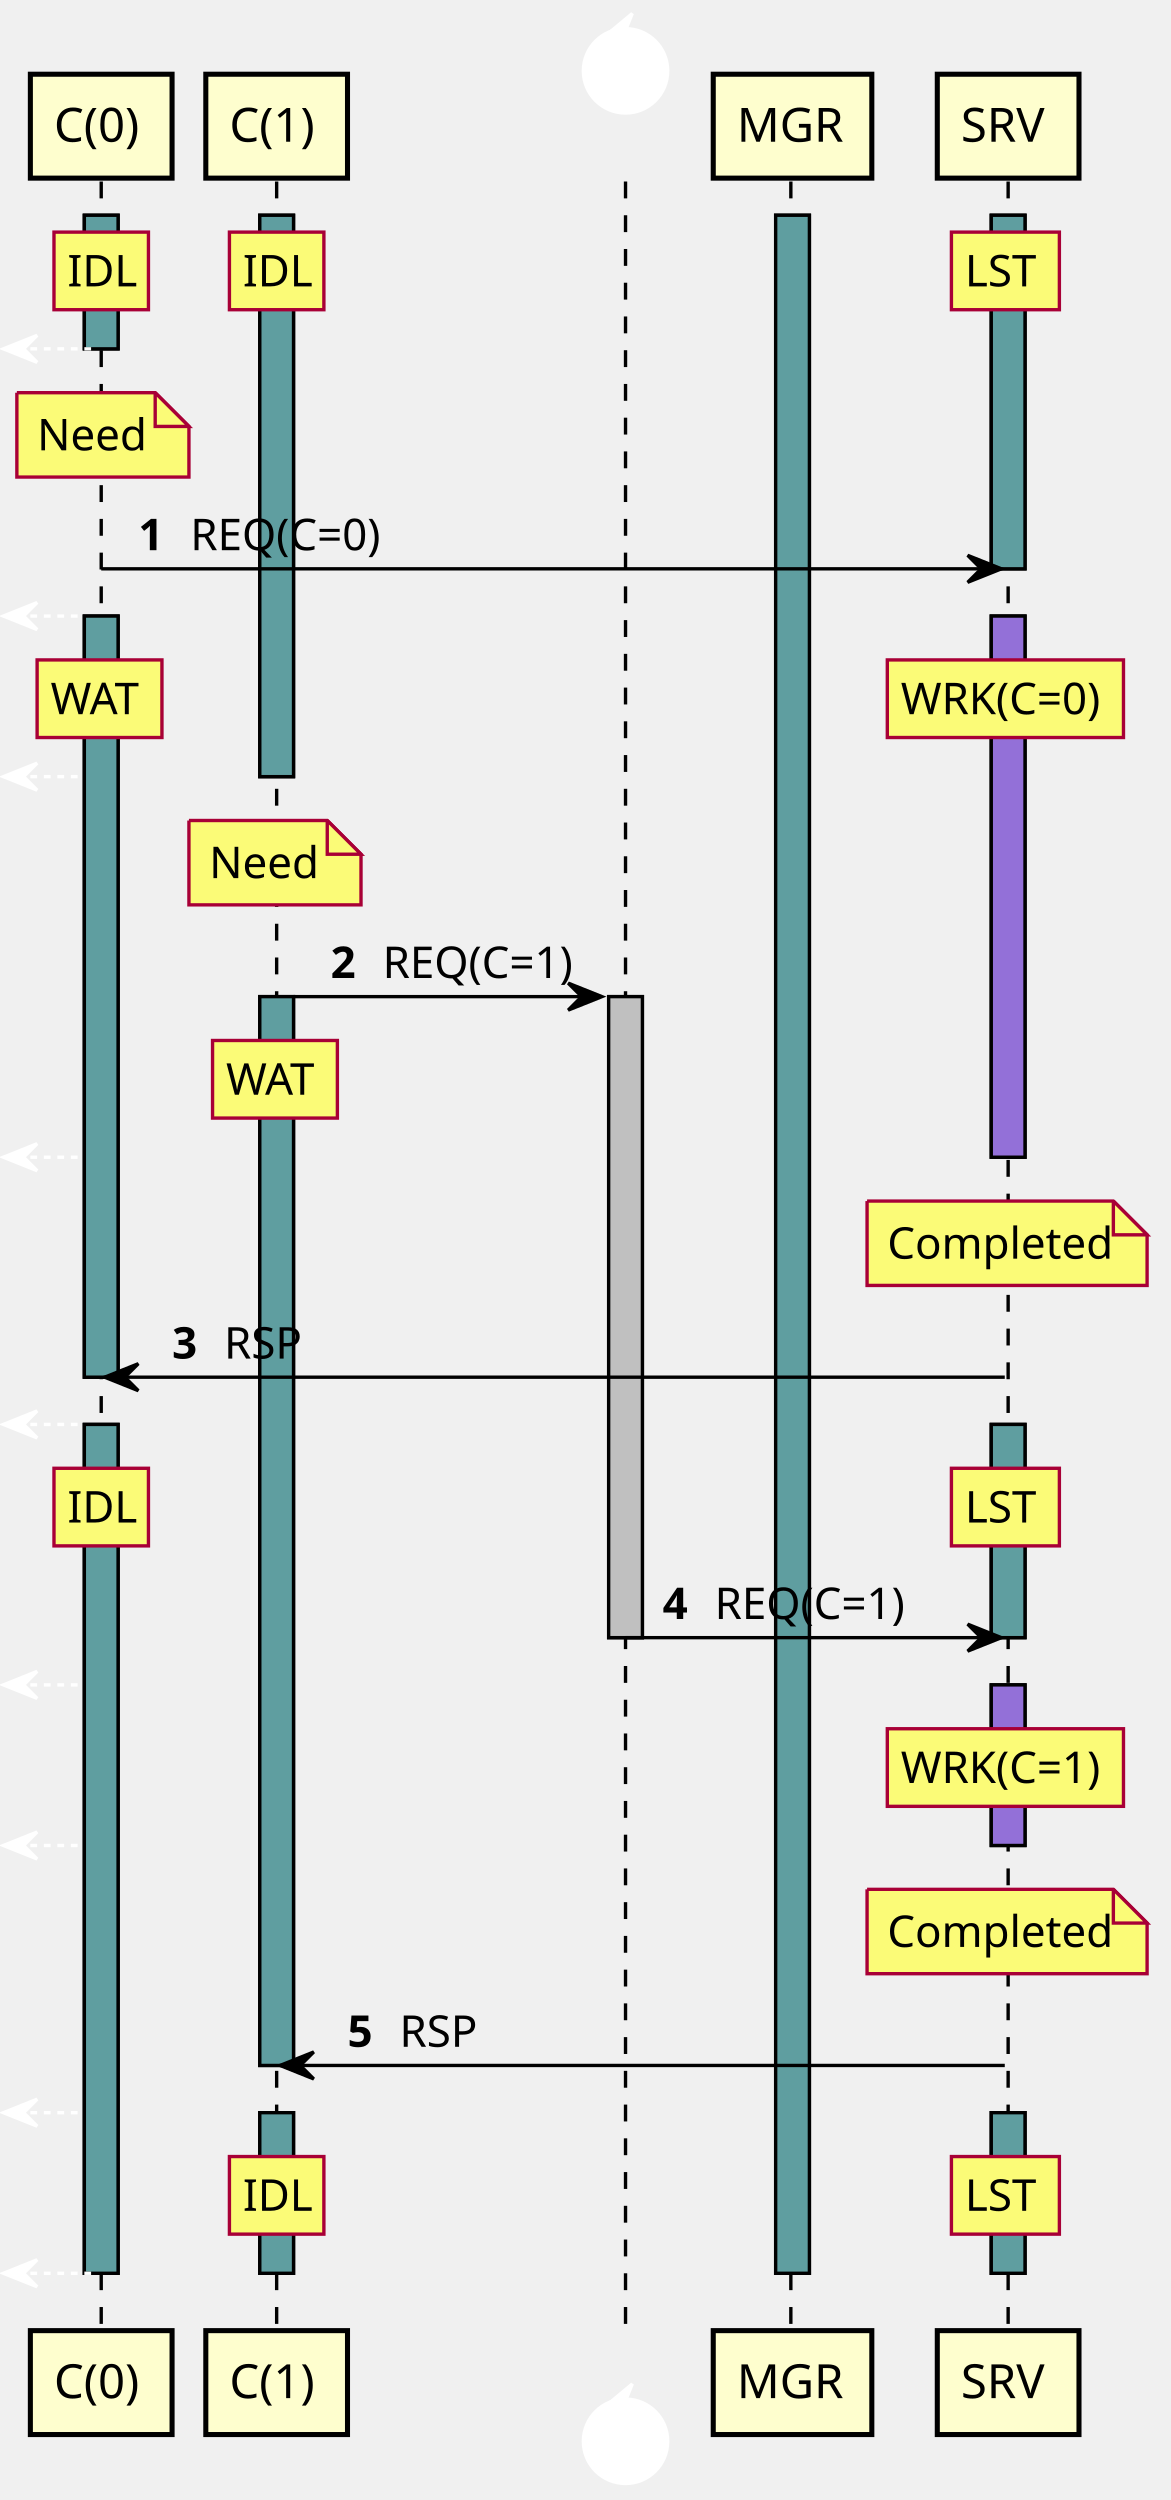
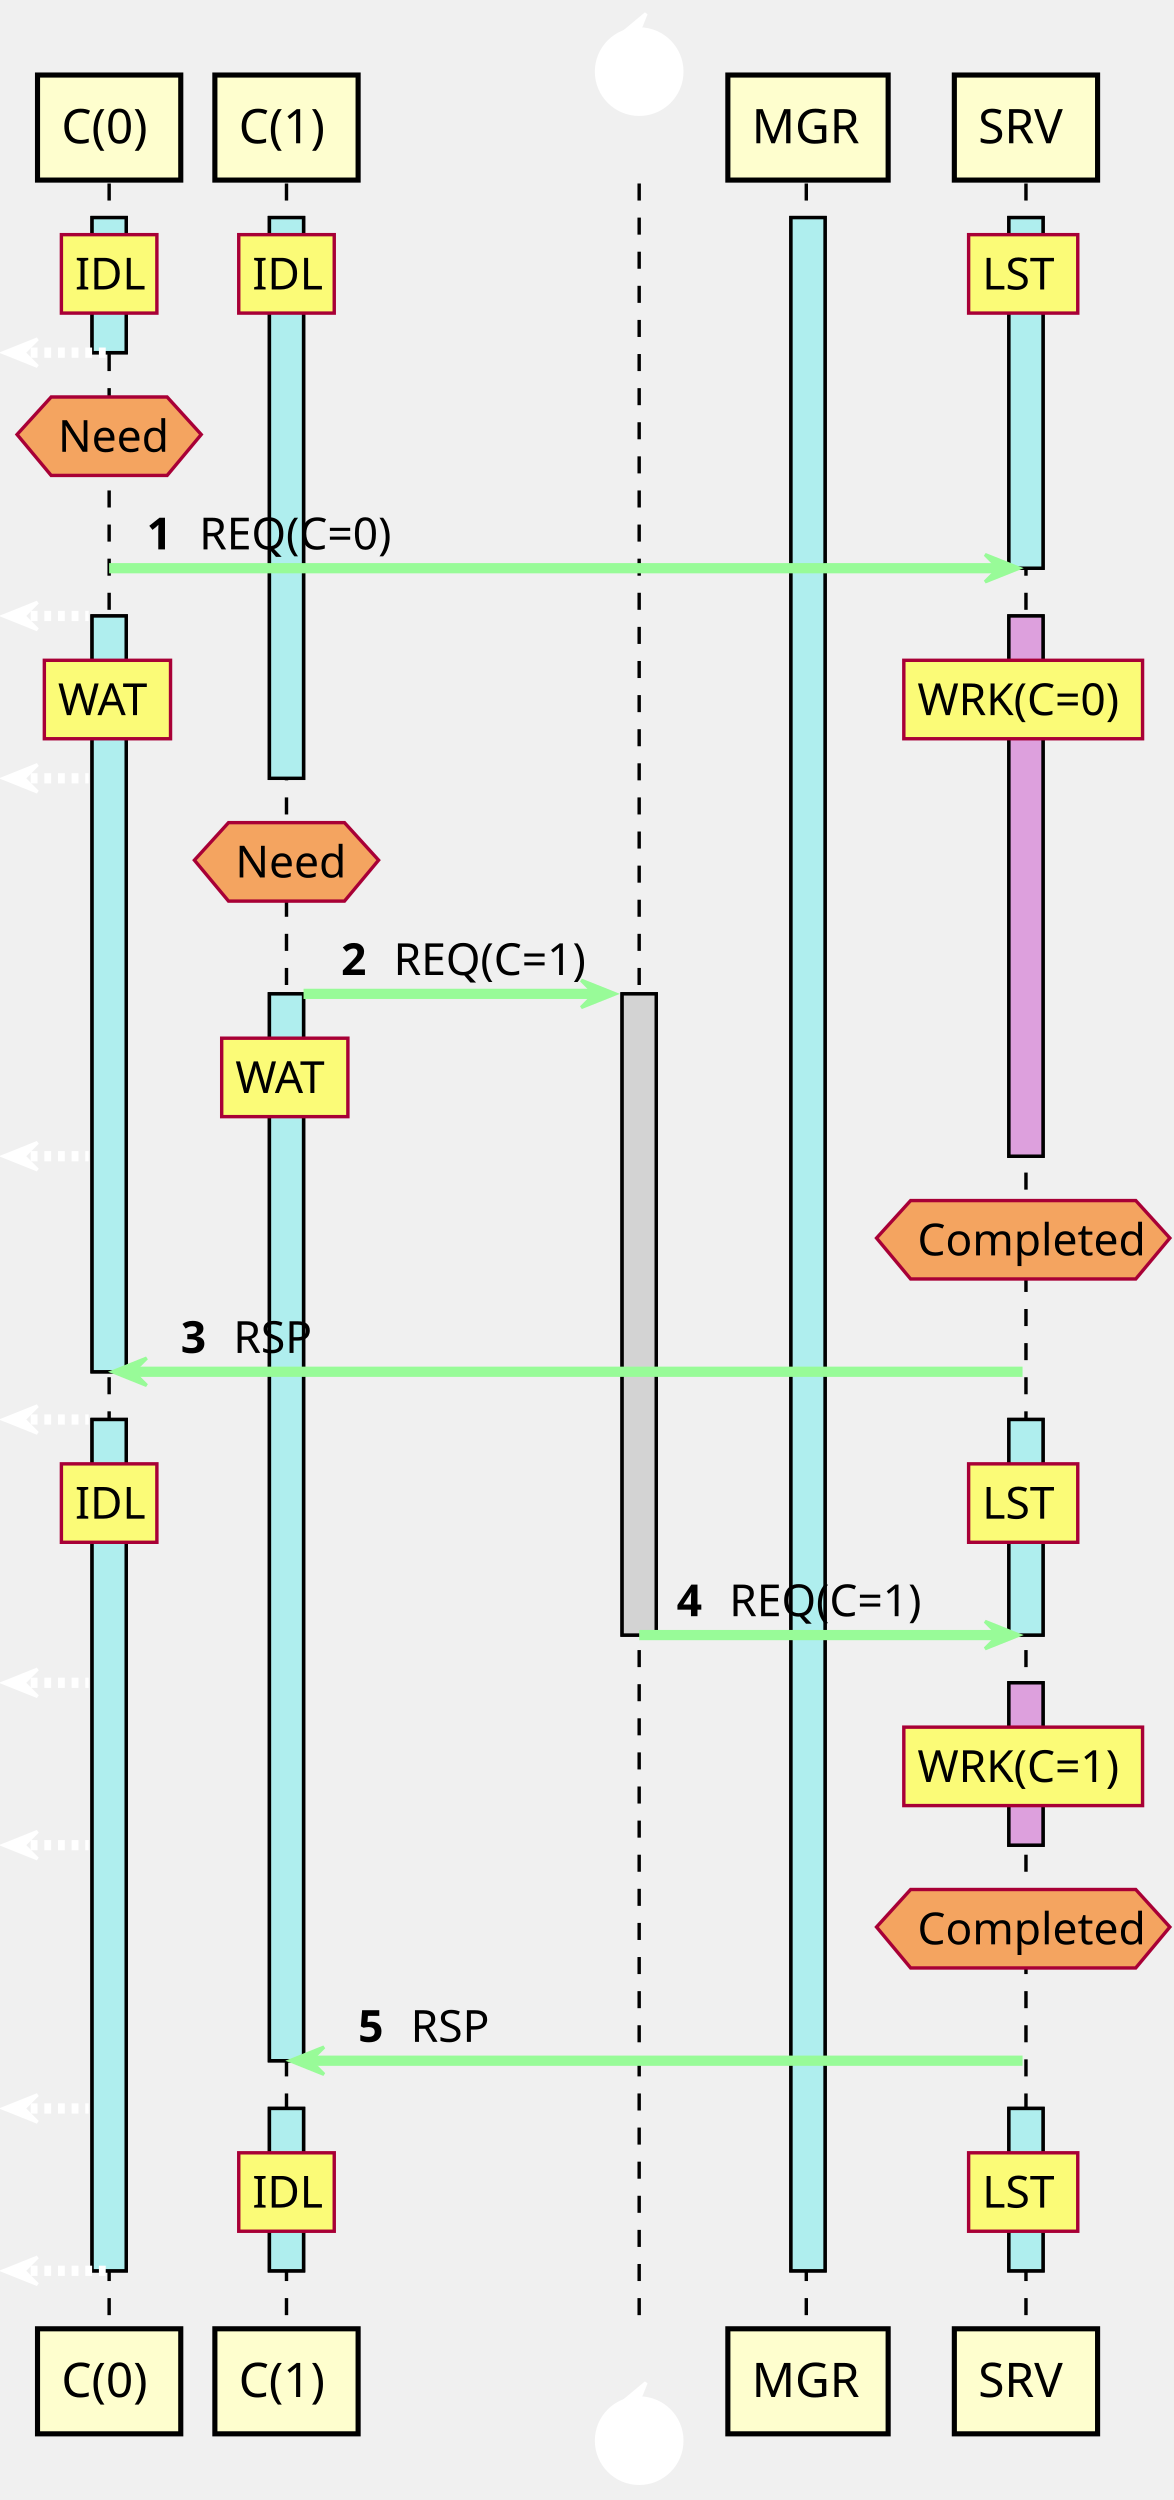
- <svg xmlns="http://www.w3.org/2000/svg" contentScriptType="application/ecmascript" contentStyleType="text/css" height="741px" preserveAspectRatio="none" style="width:347px;height:741px;" version="1.1" viewBox="0 0 347 741" width="347px" zoomAndPan="magnify">
+ <svg xmlns="http://www.w3.org/2000/svg" contentScriptType="application/ecmascript" contentStyleType="text/css" height="733px" preserveAspectRatio="none" style="width:344px;height:733px;" version="1.1" viewBox="0 0 344 733" width="344px" zoomAndPan="magnify">
  <defs />
  <g>
-     <rect fill="#5F9EA0" height="39.6" style="stroke:#000000;stroke-width:1.0;" width="10" x="25" y="63.8" />
-     <rect fill="#5F9EA0" height="225.6" style="stroke:#000000;stroke-width:1.0;" width="10" x="25" y="182.6" />
-     <rect fill="#5F9EA0" height="251.6" style="stroke:#000000;stroke-width:1.0;" width="10" x="25" y="422.2" />
-     <rect fill="#5F9EA0" height="166.4" style="stroke:#000000;stroke-width:1.0;" width="10" x="77" y="63.8" />
-     <rect fill="#5F9EA0" height="316.8" style="stroke:#000000;stroke-width:1.0;" width="10" x="77" y="295.4" />
-     <rect fill="#5F9EA0" height="47.6" style="stroke:#000000;stroke-width:1.0;" width="10" x="77" y="626.2" />
-     <rect fill="#C0C0C0" height="190" style="stroke:#000000;stroke-width:1.0;" width="10" x="180.406" y="295.4" />
-     <rect fill="#5F9EA0" height="610" style="stroke:#000000;stroke-width:1.0;" width="10" x="229.906" y="63.8" />
-     <rect fill="#5F9EA0" height="104.8" style="stroke:#000000;stroke-width:1.0;" width="10" x="293.812" y="63.8" />
-     <rect fill="#9370D8" height="160.4" style="stroke:#000000;stroke-width:1.0;" width="10" x="293.812" y="182.6" />
-     <rect fill="#5F9EA0" height="63.2" style="stroke:#000000;stroke-width:1.0;" width="10" x="293.812" y="422.2" />
-     <rect fill="#9370D8" height="47.6" style="stroke:#000000;stroke-width:1.0;" width="10" x="293.812" y="499.4" />
-     <rect fill="#5F9EA0" height="47.6" style="stroke:#000000;stroke-width:1.0;" width="10" x="293.812" y="626.2" />
-     <line style="stroke:#000000;stroke-width:1.0;stroke-dasharray:5.0,5.0;" x1="30" x2="30" y1="53.8" y2="691.8" />
-     <line style="stroke:#000000;stroke-width:1.0;stroke-dasharray:5.0,5.0;" x1="82" x2="82" y1="53.8" y2="691.8" />
-     <line style="stroke:#000000;stroke-width:1.0;stroke-dasharray:5.0,5.0;" x1="185.406" x2="185.406" y1="53.8" y2="691.8" />
-     <line style="stroke:#000000;stroke-width:1.0;stroke-dasharray:5.0,5.0;" x1="234.406" x2="234.406" y1="53.8" y2="691.8" />
-     <line style="stroke:#000000;stroke-width:1.0;stroke-dasharray:5.0,5.0;" x1="298.812" x2="298.812" y1="53.8" y2="691.8" />
-     <rect fill="#FEFECE" height="30.8" style="stroke:#000000;stroke-width:1.5;" width="42" x="9" y="22" />
-     <text fill="#000000" font-family="sans-serif" font-size="14" lengthAdjust="spacing" textLength="28" x="16" y="42.006">C(0)</text>
-     <rect fill="#FEFECE" height="30.8" style="stroke:#000000;stroke-width:1.5;" width="42" x="9" y="690.8" />
-     <text fill="#000000" font-family="sans-serif" font-size="14" lengthAdjust="spacing" textLength="28" x="16" y="710.806">C(0)</text>
-     <rect fill="#FEFECE" height="30.8" style="stroke:#000000;stroke-width:1.5;" width="42" x="61" y="22" />
-     <text fill="#000000" font-family="sans-serif" font-size="14" lengthAdjust="spacing" textLength="28" x="68" y="42.006">C(1)</text>
-     <rect fill="#FEFECE" height="30.8" style="stroke:#000000;stroke-width:1.5;" width="42" x="61" y="690.8" />
-     <text fill="#000000" font-family="sans-serif" font-size="14" lengthAdjust="spacing" textLength="28" x="68" y="710.806">C(1)</text>
-     <text fill="#000000" font-family="sans-serif" font-size="14" lengthAdjust="spacing" textLength="0" x="184.406" y="50.006" />
-     <ellipse cx="185.406" cy="21" fill="#FFFFFF" rx="12" ry="12" style="stroke:#FFFFFF;stroke-width:2.0;" />
-     <polygon fill="#FFFFFF" points="181.406,9,187.406,4,185.406,9,187.406,14,181.406,9" style="stroke:#FFFFFF;stroke-width:1.0;" />
-     <text fill="#000000" font-family="sans-serif" font-size="14" lengthAdjust="spacing" textLength="0" x="184.406" y="703.806" />
-     <ellipse cx="185.406" cy="723.6" fill="#FFFFFF" rx="12" ry="12" style="stroke:#FFFFFF;stroke-width:2.0;" />
-     <polygon fill="#FFFFFF" points="181.406,711.6,187.406,706.6,185.406,711.6,187.406,716.6,181.406,711.6" style="stroke:#FFFFFF;stroke-width:1.0;" />
-     <rect fill="#FEFECE" height="30.8" style="stroke:#000000;stroke-width:1.5;" width="47" x="211.406" y="22" />
-     <text fill="#000000" font-family="sans-serif" font-size="14" lengthAdjust="spacing" textLength="33" x="218.406" y="42.006">MGR</text>
-     <rect fill="#FEFECE" height="30.8" style="stroke:#000000;stroke-width:1.5;" width="47" x="211.406" y="690.8" />
-     <text fill="#000000" font-family="sans-serif" font-size="14" lengthAdjust="spacing" textLength="33" x="218.406" y="710.806">MGR</text>
-     <rect fill="#FEFECE" height="30.8" style="stroke:#000000;stroke-width:1.5;" width="42" x="277.812" y="22" />
-     <text fill="#000000" font-family="sans-serif" font-size="14" lengthAdjust="spacing" textLength="28" x="284.812" y="42.006">SRV</text>
-     <rect fill="#FEFECE" height="30.8" style="stroke:#000000;stroke-width:1.5;" width="42" x="277.812" y="690.8" />
-     <text fill="#000000" font-family="sans-serif" font-size="14" lengthAdjust="spacing" textLength="28" x="284.812" y="710.806">SRV</text>
-     <rect fill="#5F9EA0" height="39.6" style="stroke:#000000;stroke-width:1.0;" width="10" x="25" y="63.8" />
-     <rect fill="#5F9EA0" height="225.6" style="stroke:#000000;stroke-width:1.0;" width="10" x="25" y="182.6" />
-     <rect fill="#5F9EA0" height="251.6" style="stroke:#000000;stroke-width:1.0;" width="10" x="25" y="422.2" />
-     <rect fill="#5F9EA0" height="166.4" style="stroke:#000000;stroke-width:1.0;" width="10" x="77" y="63.8" />
-     <rect fill="#5F9EA0" height="316.8" style="stroke:#000000;stroke-width:1.0;" width="10" x="77" y="295.4" />
-     <rect fill="#5F9EA0" height="47.6" style="stroke:#000000;stroke-width:1.0;" width="10" x="77" y="626.2" />
-     <rect fill="#C0C0C0" height="190" style="stroke:#000000;stroke-width:1.0;" width="10" x="180.406" y="295.4" />
-     <rect fill="#5F9EA0" height="610" style="stroke:#000000;stroke-width:1.0;" width="10" x="229.906" y="63.8" />
-     <rect fill="#5F9EA0" height="104.8" style="stroke:#000000;stroke-width:1.0;" width="10" x="293.812" y="63.8" />
-     <rect fill="#9370D8" height="160.4" style="stroke:#000000;stroke-width:1.0;" width="10" x="293.812" y="182.6" />
-     <rect fill="#5F9EA0" height="63.2" style="stroke:#000000;stroke-width:1.0;" width="10" x="293.812" y="422.2" />
-     <rect fill="#9370D8" height="47.6" style="stroke:#000000;stroke-width:1.0;" width="10" x="293.812" y="499.4" />
-     <rect fill="#5F9EA0" height="47.6" style="stroke:#000000;stroke-width:1.0;" width="10" x="293.812" y="626.2" />
-     <rect fill="#FBFB77" height="23" style="stroke:#A80036;stroke-width:1.0;" width="28" x="16" y="68.8" />
-     <text fill="#000000" font-family="sans-serif" font-size="13" lengthAdjust="spacing" textLength="20" x="20" y="84.877">IDL</text>
-     <rect fill="#FBFB77" height="23" style="stroke:#A80036;stroke-width:1.0;" width="28" x="68" y="68.8" />
-     <text fill="#000000" font-family="sans-serif" font-size="13" lengthAdjust="spacing" textLength="20" x="72" y="84.877">IDL</text>
-     <rect fill="#FBFB77" height="23" style="stroke:#A80036;stroke-width:1.0;" width="32" x="282" y="68.8" />
-     <text fill="#000000" font-family="sans-serif" font-size="13" lengthAdjust="spacing" textLength="24" x="286" y="84.877">LST</text>
+     <rect fill="#AFEEEE" height="39.6" style="stroke:#000000;stroke-width:1.0;" width="10" x="27" y="63.8" />
+     <rect fill="#AFEEEE" height="221.6" style="stroke:#000000;stroke-width:1.0;" width="10" x="27" y="180.6" />
+     <rect fill="#AFEEEE" height="249.6" style="stroke:#000000;stroke-width:1.0;" width="10" x="27" y="416.2" />
+     <rect fill="#AFEEEE" height="164.4" style="stroke:#000000;stroke-width:1.0;" width="10" x="79" y="63.8" />
+     <rect fill="#AFEEEE" height="312.8" style="stroke:#000000;stroke-width:1.0;" width="10" x="79" y="291.4" />
+     <rect fill="#AFEEEE" height="47.6" style="stroke:#000000;stroke-width:1.0;" width="10" x="79" y="618.2" />
+     <rect fill="#D3D3D3" height="188" style="stroke:#000000;stroke-width:1.0;" width="10" x="182.406" y="291.4" />
+     <rect fill="#AFEEEE" height="602" style="stroke:#000000;stroke-width:1.0;" width="10" x="231.906" y="63.8" />
+     <rect fill="#AFEEEE" height="102.8" style="stroke:#000000;stroke-width:1.0;" width="10" x="295.812" y="63.8" />
+     <rect fill="#DDA0DD" height="158.4" style="stroke:#000000;stroke-width:1.0;" width="10" x="295.812" y="180.6" />
+     <rect fill="#AFEEEE" height="63.2" style="stroke:#000000;stroke-width:1.0;" width="10" x="295.812" y="416.2" />
+     <rect fill="#DDA0DD" height="47.6" style="stroke:#000000;stroke-width:1.0;" width="10" x="295.812" y="493.4" />
+     <rect fill="#AFEEEE" height="47.6" style="stroke:#000000;stroke-width:1.0;" width="10" x="295.812" y="618.2" />
+     <line style="stroke:#000000;stroke-width:1.0;stroke-dasharray:5.0,5.0;" x1="32" x2="32" y1="53.8" y2="683.8" />
+     <line style="stroke:#000000;stroke-width:1.0;stroke-dasharray:5.0,5.0;" x1="84" x2="84" y1="53.8" y2="683.8" />
+     <line style="stroke:#000000;stroke-width:1.0;stroke-dasharray:5.0,5.0;" x1="187.406" x2="187.406" y1="53.8" y2="683.8" />
+     <line style="stroke:#000000;stroke-width:1.0;stroke-dasharray:5.0,5.0;" x1="236.406" x2="236.406" y1="53.8" y2="683.8" />
+     <line style="stroke:#000000;stroke-width:1.0;stroke-dasharray:5.0,5.0;" x1="300.812" x2="300.812" y1="53.8" y2="683.8" />
+     <rect fill="#FEFECE" height="30.8" style="stroke:#000000;stroke-width:1.5;" width="42" x="11" y="22" />
+     <text fill="#000000" font-family="sans-serif" font-size="14" lengthAdjust="spacing" textLength="28" x="18" y="42.006">C(0)</text>
+     <rect fill="#FEFECE" height="30.8" style="stroke:#000000;stroke-width:1.5;" width="42" x="11" y="682.8" />
+     <text fill="#000000" font-family="sans-serif" font-size="14" lengthAdjust="spacing" textLength="28" x="18" y="702.806">C(0)</text>
+     <rect fill="#FEFECE" height="30.8" style="stroke:#000000;stroke-width:1.5;" width="42" x="63" y="22" />
+     <text fill="#000000" font-family="sans-serif" font-size="14" lengthAdjust="spacing" textLength="28" x="70" y="42.006">C(1)</text>
+     <rect fill="#FEFECE" height="30.8" style="stroke:#000000;stroke-width:1.5;" width="42" x="63" y="682.8" />
+     <text fill="#000000" font-family="sans-serif" font-size="14" lengthAdjust="spacing" textLength="28" x="70" y="702.806">C(1)</text>
+     <text fill="#000000" font-family="sans-serif" font-size="14" lengthAdjust="spacing" textLength="0" x="186.406" y="50.006" />
+     <ellipse cx="187.406" cy="21" fill="#FFFFFF" rx="12" ry="12" style="stroke:#FFFFFF;stroke-width:2.0;" />
+     <polygon fill="#FFFFFF" points="183.406,9,189.406,4,187.406,9,189.406,14,183.406,9" style="stroke:#FFFFFF;stroke-width:1.0;" />
+     <text fill="#000000" font-family="sans-serif" font-size="14" lengthAdjust="spacing" textLength="0" x="186.406" y="695.806" />
+     <ellipse cx="187.406" cy="715.6" fill="#FFFFFF" rx="12" ry="12" style="stroke:#FFFFFF;stroke-width:2.0;" />
+     <polygon fill="#FFFFFF" points="183.406,703.6,189.406,698.6,187.406,703.6,189.406,708.6,183.406,703.6" style="stroke:#FFFFFF;stroke-width:1.0;" />
+     <rect fill="#FEFECE" height="30.8" style="stroke:#000000;stroke-width:1.5;" width="47" x="213.406" y="22" />
+     <text fill="#000000" font-family="sans-serif" font-size="14" lengthAdjust="spacing" textLength="33" x="220.406" y="42.006">MGR</text>
+     <rect fill="#FEFECE" height="30.8" style="stroke:#000000;stroke-width:1.5;" width="47" x="213.406" y="682.8" />
+     <text fill="#000000" font-family="sans-serif" font-size="14" lengthAdjust="spacing" textLength="33" x="220.406" y="702.806">MGR</text>
+     <rect fill="#FEFECE" height="30.8" style="stroke:#000000;stroke-width:1.5;" width="42" x="279.812" y="22" />
+     <text fill="#000000" font-family="sans-serif" font-size="14" lengthAdjust="spacing" textLength="28" x="286.812" y="42.006">SRV</text>
+     <rect fill="#FEFECE" height="30.8" style="stroke:#000000;stroke-width:1.5;" width="42" x="279.812" y="682.8" />
+     <text fill="#000000" font-family="sans-serif" font-size="14" lengthAdjust="spacing" textLength="28" x="286.812" y="702.806">SRV</text>
+     <rect fill="#AFEEEE" height="39.6" style="stroke:#000000;stroke-width:1.0;" width="10" x="27" y="63.8" />
+     <rect fill="#AFEEEE" height="221.6" style="stroke:#000000;stroke-width:1.0;" width="10" x="27" y="180.6" />
+     <rect fill="#AFEEEE" height="249.6" style="stroke:#000000;stroke-width:1.0;" width="10" x="27" y="416.2" />
+     <rect fill="#AFEEEE" height="164.4" style="stroke:#000000;stroke-width:1.0;" width="10" x="79" y="63.8" />
+     <rect fill="#AFEEEE" height="312.8" style="stroke:#000000;stroke-width:1.0;" width="10" x="79" y="291.4" />
+     <rect fill="#AFEEEE" height="47.6" style="stroke:#000000;stroke-width:1.0;" width="10" x="79" y="618.2" />
+     <rect fill="#D3D3D3" height="188" style="stroke:#000000;stroke-width:1.0;" width="10" x="182.406" y="291.4" />
+     <rect fill="#AFEEEE" height="602" style="stroke:#000000;stroke-width:1.0;" width="10" x="231.906" y="63.8" />
+     <rect fill="#AFEEEE" height="102.8" style="stroke:#000000;stroke-width:1.0;" width="10" x="295.812" y="63.8" />
+     <rect fill="#DDA0DD" height="158.4" style="stroke:#000000;stroke-width:1.0;" width="10" x="295.812" y="180.6" />
+     <rect fill="#AFEEEE" height="63.2" style="stroke:#000000;stroke-width:1.0;" width="10" x="295.812" y="416.2" />
+     <rect fill="#DDA0DD" height="47.6" style="stroke:#000000;stroke-width:1.0;" width="10" x="295.812" y="493.4" />
+     <rect fill="#AFEEEE" height="47.6" style="stroke:#000000;stroke-width:1.0;" width="10" x="295.812" y="618.2" />
+     <rect fill="#FBFB77" height="23" style="stroke:#A80036;stroke-width:1.0;" width="28" x="18" y="68.8" />
+     <text fill="#000000" font-family="sans-serif" font-size="13" lengthAdjust="spacing" textLength="20" x="22" y="84.877">IDL</text>
+     <rect fill="#FBFB77" height="23" style="stroke:#A80036;stroke-width:1.0;" width="28" x="70" y="68.8" />
+     <text fill="#000000" font-family="sans-serif" font-size="13" lengthAdjust="spacing" textLength="20" x="74" y="84.877">IDL</text>
+     <rect fill="#FBFB77" height="23" style="stroke:#A80036;stroke-width:1.0;" width="32" x="284" y="68.8" />
+     <text fill="#000000" font-family="sans-serif" font-size="13" lengthAdjust="spacing" textLength="24" x="288" y="84.877">LST</text>
    <polygon fill="#FFFFFF" points="11,99.4,1,103.4,11,107.4,7,103.4" style="stroke:#FFFFFF;stroke-width:1.0;" />
-     <line style="stroke:#FFFFFF;stroke-width:1.0;stroke-dasharray:2.0,2.0;" x1="5" x2="29" y1="103.4" y2="103.4" />
-     <path d="M5,116.4 L5,141.4 L56,141.4 L56,126.4 L46,116.4 L5,116.4 " fill="#FBFB77" style="stroke:#A80036;stroke-width:1.0;" />
-     <path d="M46,116.4 L46,126.4 L56,126.4 L46,116.4 " fill="#FBFB77" style="stroke:#A80036;stroke-width:1.0;" />
-     <text fill="#000000" font-family="sans-serif" font-size="13" lengthAdjust="spacing" textLength="30" x="11" y="133.477">Need</text>
-     <polygon fill="#000000" points="286.812,164.6,296.812,168.6,286.812,172.6,290.812,168.6" style="stroke:#000000;stroke-width:1.0;" />
-     <line style="stroke:#000000;stroke-width:1.0;" x1="30" x2="292.812" y1="168.6" y2="168.6" />
-     <text fill="#000000" font-family="sans-serif" font-size="13" lengthAdjust="spacing" textLength="0" x="41" y="163.077" />
-     <text fill="#000000" font-family="sans-serif" font-size="13" font-weight="bold" lengthAdjust="spacing" textLength="7.406" x="41" y="163.077">1</text>
-     <text fill="#000000" font-family="sans-serif" font-size="13" lengthAdjust="spacing" textLength="0" x="52.406" y="163.077" />
-     <text fill="#000000" font-family="sans-serif" font-size="13" lengthAdjust="spacing" textLength="60" x="56.406" y="163.077">REQ(C=0)</text>
-     <polygon fill="#FFFFFF" points="11,178.6,1,182.6,11,186.6,7,182.6" style="stroke:#FFFFFF;stroke-width:1.0;" />
-     <line style="stroke:#FFFFFF;stroke-width:1.0;stroke-dasharray:2.0,2.0;" x1="5" x2="24" y1="182.6" y2="182.6" />
-     <rect fill="#FBFB77" height="23" style="stroke:#A80036;stroke-width:1.0;" width="37" x="11" y="195.6" />
-     <text fill="#000000" font-family="sans-serif" font-size="13" lengthAdjust="spacing" textLength="29" x="15" y="211.677">WAT</text>
-     <rect fill="#FBFB77" height="23" style="stroke:#A80036;stroke-width:1.0;" width="70" x="263" y="195.6" />
-     <text fill="#000000" font-family="sans-serif" font-size="13" lengthAdjust="spacing" textLength="62" x="267" y="211.677">WRK(C=0)</text>
-     <polygon fill="#FFFFFF" points="11,226.2,1,230.2,11,234.2,7,230.2" style="stroke:#FFFFFF;stroke-width:1.0;" />
-     <line style="stroke:#FFFFFF;stroke-width:1.0;stroke-dasharray:2.0,2.0;" x1="5" x2="24" y1="230.2" y2="230.2" />
-     <path d="M56,243.2 L56,268.2 L107,268.2 L107,253.2 L97,243.2 L56,243.2 " fill="#FBFB77" style="stroke:#A80036;stroke-width:1.0;" />
-     <path d="M97,243.2 L97,253.2 L107,253.2 L97,243.2 " fill="#FBFB77" style="stroke:#A80036;stroke-width:1.0;" />
-     <text fill="#000000" font-family="sans-serif" font-size="13" lengthAdjust="spacing" textLength="30" x="62" y="260.277">Need</text>
-     <polygon fill="#000000" points="168.406,291.4,178.406,295.4,168.406,299.4,172.406,295.4" style="stroke:#000000;stroke-width:1.0;" />
-     <line style="stroke:#000000;stroke-width:1.0;" x1="87" x2="174.406" y1="295.4" y2="295.4" />
-     <text fill="#000000" font-family="sans-serif" font-size="13" lengthAdjust="spacing" textLength="0" x="98" y="289.877" />
-     <text fill="#000000" font-family="sans-serif" font-size="13" font-weight="bold" lengthAdjust="spacing" textLength="7.406" x="98" y="289.877">2</text>
-     <text fill="#000000" font-family="sans-serif" font-size="13" lengthAdjust="spacing" textLength="0" x="109.406" y="289.877" />
-     <text fill="#000000" font-family="sans-serif" font-size="13" lengthAdjust="spacing" textLength="60" x="113.406" y="289.877">REQ(C=1)</text>
-     <rect fill="#FBFB77" height="23" style="stroke:#A80036;stroke-width:1.0;" width="37" x="63" y="308.4" />
-     <text fill="#000000" font-family="sans-serif" font-size="13" lengthAdjust="spacing" textLength="29" x="67" y="324.477">WAT</text>
-     <polygon fill="#FFFFFF" points="11,339,1,343,11,347,7,343" style="stroke:#FFFFFF;stroke-width:1.0;" />
-     <line style="stroke:#FFFFFF;stroke-width:1.0;stroke-dasharray:2.0,2.0;" x1="5" x2="24" y1="343" y2="343" />
-     <path d="M257,356 L257,381 L340,381 L340,366 L330,356 L257,356 " fill="#FBFB77" style="stroke:#A80036;stroke-width:1.0;" />
-     <path d="M330,356 L330,366 L340,366 L330,356 " fill="#FBFB77" style="stroke:#A80036;stroke-width:1.0;" />
-     <text fill="#000000" font-family="sans-serif" font-size="13" lengthAdjust="spacing" textLength="62" x="263" y="373.077">Completed</text>
-     <polygon fill="#000000" points="41,404.2,31,408.2,41,412.2,37,408.2" style="stroke:#000000;stroke-width:1.0;" />
-     <line style="stroke:#000000;stroke-width:1.0;" x1="35" x2="297.812" y1="408.2" y2="408.2" />
-     <text fill="#000000" font-family="sans-serif" font-size="13" lengthAdjust="spacing" textLength="0" x="51" y="402.677" />
-     <text fill="#000000" font-family="sans-serif" font-size="13" font-weight="bold" lengthAdjust="spacing" textLength="7.406" x="51" y="402.677">3</text>
-     <text fill="#000000" font-family="sans-serif" font-size="13" lengthAdjust="spacing" textLength="0" x="62.406" y="402.677" />
-     <text fill="#000000" font-family="sans-serif" font-size="13" lengthAdjust="spacing" textLength="27" x="66.406" y="402.677">RSP</text>
-     <polygon fill="#FFFFFF" points="11,418.2,1,422.2,11,426.2,7,422.2" style="stroke:#FFFFFF;stroke-width:1.0;" />
-     <line style="stroke:#FFFFFF;stroke-width:1.0;stroke-dasharray:2.0,2.0;" x1="5" x2="24" y1="422.2" y2="422.2" />
-     <rect fill="#FBFB77" height="23" style="stroke:#A80036;stroke-width:1.0;" width="32" x="282" y="435.2" />
-     <text fill="#000000" font-family="sans-serif" font-size="13" lengthAdjust="spacing" textLength="24" x="286" y="451.277">LST</text>
-     <rect fill="#FBFB77" height="23" style="stroke:#A80036;stroke-width:1.0;" width="28" x="16" y="435.2" />
-     <text fill="#000000" font-family="sans-serif" font-size="13" lengthAdjust="spacing" textLength="20" x="20" y="451.277">IDL</text>
-     <polygon fill="#000000" points="286.812,481.4,296.812,485.4,286.812,489.4,290.812,485.4" style="stroke:#000000;stroke-width:1.0;" />
-     <line style="stroke:#000000;stroke-width:1.0;" x1="185.406" x2="292.812" y1="485.4" y2="485.4" />
-     <text fill="#000000" font-family="sans-serif" font-size="13" lengthAdjust="spacing" textLength="0" x="196.406" y="479.877" />
-     <text fill="#000000" font-family="sans-serif" font-size="13" font-weight="bold" lengthAdjust="spacing" textLength="7.406" x="196.406" y="479.877">4</text>
-     <text fill="#000000" font-family="sans-serif" font-size="13" lengthAdjust="spacing" textLength="0" x="207.812" y="479.877" />
-     <text fill="#000000" font-family="sans-serif" font-size="13" lengthAdjust="spacing" textLength="60" x="211.812" y="479.877">REQ(C=1)</text>
-     <polygon fill="#FFFFFF" points="11,495.4,1,499.4,11,503.4,7,499.4" style="stroke:#FFFFFF;stroke-width:1.0;" />
-     <line style="stroke:#FFFFFF;stroke-width:1.0;stroke-dasharray:2.0,2.0;" x1="5" x2="24" y1="499.4" y2="499.4" />
-     <rect fill="#FBFB77" height="23" style="stroke:#A80036;stroke-width:1.0;" width="70" x="263" y="512.4" />
-     <text fill="#000000" font-family="sans-serif" font-size="13" lengthAdjust="spacing" textLength="62" x="267" y="528.477">WRK(C=1)</text>
-     <polygon fill="#FFFFFF" points="11,543,1,547,11,551,7,547" style="stroke:#FFFFFF;stroke-width:1.0;" />
-     <line style="stroke:#FFFFFF;stroke-width:1.0;stroke-dasharray:2.0,2.0;" x1="5" x2="24" y1="547" y2="547" />
-     <path d="M257,560 L257,585 L340,585 L340,570 L330,560 L257,560 " fill="#FBFB77" style="stroke:#A80036;stroke-width:1.0;" />
-     <path d="M330,560 L330,570 L340,570 L330,560 " fill="#FBFB77" style="stroke:#A80036;stroke-width:1.0;" />
-     <text fill="#000000" font-family="sans-serif" font-size="13" lengthAdjust="spacing" textLength="62" x="263" y="577.077">Completed</text>
-     <polygon fill="#000000" points="93,608.2,83,612.2,93,616.2,89,612.2" style="stroke:#000000;stroke-width:1.0;" />
-     <line style="stroke:#000000;stroke-width:1.0;" x1="87" x2="297.812" y1="612.2" y2="612.2" />
-     <text fill="#000000" font-family="sans-serif" font-size="13" lengthAdjust="spacing" textLength="0" x="103" y="606.677" />
-     <text fill="#000000" font-family="sans-serif" font-size="13" font-weight="bold" lengthAdjust="spacing" textLength="7.406" x="103" y="606.677">5</text>
-     <text fill="#000000" font-family="sans-serif" font-size="13" lengthAdjust="spacing" textLength="0" x="114.406" y="606.677" />
-     <text fill="#000000" font-family="sans-serif" font-size="13" lengthAdjust="spacing" textLength="27" x="118.406" y="606.677">RSP</text>
-     <polygon fill="#FFFFFF" points="11,622.2,1,626.2,11,630.2,7,626.2" style="stroke:#FFFFFF;stroke-width:1.0;" />
-     <line style="stroke:#FFFFFF;stroke-width:1.0;stroke-dasharray:2.0,2.0;" x1="5" x2="24" y1="626.2" y2="626.2" />
-     <rect fill="#FBFB77" height="23" style="stroke:#A80036;stroke-width:1.0;" width="28" x="68" y="639.2" />
-     <text fill="#000000" font-family="sans-serif" font-size="13" lengthAdjust="spacing" textLength="20" x="72" y="655.277">IDL</text>
-     <rect fill="#FBFB77" height="23" style="stroke:#A80036;stroke-width:1.0;" width="32" x="282" y="639.2" />
-     <text fill="#000000" font-family="sans-serif" font-size="13" lengthAdjust="spacing" textLength="24" x="286" y="655.277">LST</text>
-     <polygon fill="#FFFFFF" points="11,669.8,1,673.8,11,677.8,7,673.8" style="stroke:#FFFFFF;stroke-width:1.0;" />
-     <line style="stroke:#FFFFFF;stroke-width:1.0;stroke-dasharray:2.0,2.0;" x1="5" x2="29" y1="673.8" y2="673.8" />
+     <line style="stroke:#FFFFFF;stroke-width:3.0;stroke-dasharray:2.0,2.0;" x1="5" x2="31" y1="103.4" y2="103.4" />
+     <polygon fill="#F4A460" points="15,116.4,49,116.4,59,127.4,49,139.4,15,139.4,5,127.4,15,116.4" style="stroke:#A80036;stroke-width:1.0;" />
+     <text fill="#000000" font-family="sans-serif" font-size="13" lengthAdjust="spacing" textLength="30" x="17" y="132.477">Need</text>
+     <polygon fill="#98FB98" points="288.812,162.6,298.812,166.6,288.812,170.6,292.812,166.6" style="stroke:#98FB98;stroke-width:1.0;" />
+     <line style="stroke:#98FB98;stroke-width:3.0;" x1="32" x2="294.812" y1="166.6" y2="166.6" />
+     <text fill="#000000" font-family="sans-serif" font-size="13" lengthAdjust="spacing" textLength="0" x="43" y="161.077" />
+     <text fill="#000000" font-family="sans-serif" font-size="13" font-weight="bold" lengthAdjust="spacing" textLength="7.406" x="43" y="161.077">1</text>
+     <text fill="#000000" font-family="sans-serif" font-size="13" lengthAdjust="spacing" textLength="0" x="54.406" y="161.077" />
+     <text fill="#000000" font-family="sans-serif" font-size="13" lengthAdjust="spacing" textLength="60" x="58.406" y="161.077">REQ(C=0)</text>
+     <polygon fill="#FFFFFF" points="11,176.6,1,180.6,11,184.6,7,180.6" style="stroke:#FFFFFF;stroke-width:1.0;" />
+     <line style="stroke:#FFFFFF;stroke-width:3.0;stroke-dasharray:2.0,2.0;" x1="5" x2="26" y1="180.6" y2="180.6" />
+     <rect fill="#FBFB77" height="23" style="stroke:#A80036;stroke-width:1.0;" width="37" x="13" y="193.6" />
+     <text fill="#000000" font-family="sans-serif" font-size="13" lengthAdjust="spacing" textLength="29" x="17" y="209.677">WAT</text>
+     <rect fill="#FBFB77" height="23" style="stroke:#A80036;stroke-width:1.0;" width="70" x="265" y="193.6" />
+     <text fill="#000000" font-family="sans-serif" font-size="13" lengthAdjust="spacing" textLength="62" x="269" y="209.677">WRK(C=0)</text>
+     <polygon fill="#FFFFFF" points="11,224.2,1,228.2,11,232.2,7,228.2" style="stroke:#FFFFFF;stroke-width:1.0;" />
+     <line style="stroke:#FFFFFF;stroke-width:3.0;stroke-dasharray:2.0,2.0;" x1="5" x2="26" y1="228.2" y2="228.2" />
+     <polygon fill="#F4A460" points="67,241.2,101,241.2,111,252.2,101,264.2,67,264.2,57,252.2,67,241.2" style="stroke:#A80036;stroke-width:1.0;" />
+     <text fill="#000000" font-family="sans-serif" font-size="13" lengthAdjust="spacing" textLength="30" x="69" y="257.277">Need</text>
+     <polygon fill="#98FB98" points="170.406,287.4,180.406,291.4,170.406,295.4,174.406,291.4" style="stroke:#98FB98;stroke-width:1.0;" />
+     <line style="stroke:#98FB98;stroke-width:3.0;" x1="89" x2="176.406" y1="291.4" y2="291.4" />
+     <text fill="#000000" font-family="sans-serif" font-size="13" lengthAdjust="spacing" textLength="0" x="100" y="285.877" />
+     <text fill="#000000" font-family="sans-serif" font-size="13" font-weight="bold" lengthAdjust="spacing" textLength="7.406" x="100" y="285.877">2</text>
+     <text fill="#000000" font-family="sans-serif" font-size="13" lengthAdjust="spacing" textLength="0" x="111.406" y="285.877" />
+     <text fill="#000000" font-family="sans-serif" font-size="13" lengthAdjust="spacing" textLength="60" x="115.406" y="285.877">REQ(C=1)</text>
+     <rect fill="#FBFB77" height="23" style="stroke:#A80036;stroke-width:1.0;" width="37" x="65" y="304.4" />
+     <text fill="#000000" font-family="sans-serif" font-size="13" lengthAdjust="spacing" textLength="29" x="69" y="320.477">WAT</text>
+     <polygon fill="#FFFFFF" points="11,335,1,339,11,343,7,339" style="stroke:#FFFFFF;stroke-width:1.0;" />
+     <line style="stroke:#FFFFFF;stroke-width:3.0;stroke-dasharray:2.0,2.0;" x1="5" x2="26" y1="339" y2="339" />
+     <polygon fill="#F4A460" points="267,352,333,352,343,363,333,375,267,375,257,363,267,352" style="stroke:#A80036;stroke-width:1.0;" />
+     <text fill="#000000" font-family="sans-serif" font-size="13" lengthAdjust="spacing" textLength="62" x="269" y="368.077">Completed</text>
+     <polygon fill="#98FB98" points="43,398.2,33,402.2,43,406.2,39,402.2" style="stroke:#98FB98;stroke-width:1.0;" />
+     <line style="stroke:#98FB98;stroke-width:3.0;" x1="37" x2="299.812" y1="402.2" y2="402.2" />
+     <text fill="#000000" font-family="sans-serif" font-size="13" lengthAdjust="spacing" textLength="0" x="53" y="396.677" />
+     <text fill="#000000" font-family="sans-serif" font-size="13" font-weight="bold" lengthAdjust="spacing" textLength="7.406" x="53" y="396.677">3</text>
+     <text fill="#000000" font-family="sans-serif" font-size="13" lengthAdjust="spacing" textLength="0" x="64.406" y="396.677" />
+     <text fill="#000000" font-family="sans-serif" font-size="13" lengthAdjust="spacing" textLength="27" x="68.406" y="396.677">RSP</text>
+     <polygon fill="#FFFFFF" points="11,412.2,1,416.2,11,420.2,7,416.2" style="stroke:#FFFFFF;stroke-width:1.0;" />
+     <line style="stroke:#FFFFFF;stroke-width:3.0;stroke-dasharray:2.0,2.0;" x1="5" x2="26" y1="416.2" y2="416.2" />
+     <rect fill="#FBFB77" height="23" style="stroke:#A80036;stroke-width:1.0;" width="32" x="284" y="429.2" />
+     <text fill="#000000" font-family="sans-serif" font-size="13" lengthAdjust="spacing" textLength="24" x="288" y="445.277">LST</text>
+     <rect fill="#FBFB77" height="23" style="stroke:#A80036;stroke-width:1.0;" width="28" x="18" y="429.2" />
+     <text fill="#000000" font-family="sans-serif" font-size="13" lengthAdjust="spacing" textLength="20" x="22" y="445.277">IDL</text>
+     <polygon fill="#98FB98" points="288.812,475.4,298.812,479.4,288.812,483.4,292.812,479.4" style="stroke:#98FB98;stroke-width:1.0;" />
+     <line style="stroke:#98FB98;stroke-width:3.0;" x1="187.406" x2="294.812" y1="479.4" y2="479.4" />
+     <text fill="#000000" font-family="sans-serif" font-size="13" lengthAdjust="spacing" textLength="0" x="198.406" y="473.877" />
+     <text fill="#000000" font-family="sans-serif" font-size="13" font-weight="bold" lengthAdjust="spacing" textLength="7.406" x="198.406" y="473.877">4</text>
+     <text fill="#000000" font-family="sans-serif" font-size="13" lengthAdjust="spacing" textLength="0" x="209.812" y="473.877" />
+     <text fill="#000000" font-family="sans-serif" font-size="13" lengthAdjust="spacing" textLength="60" x="213.812" y="473.877">REQ(C=1)</text>
+     <polygon fill="#FFFFFF" points="11,489.4,1,493.4,11,497.4,7,493.4" style="stroke:#FFFFFF;stroke-width:1.0;" />
+     <line style="stroke:#FFFFFF;stroke-width:3.0;stroke-dasharray:2.0,2.0;" x1="5" x2="26" y1="493.4" y2="493.4" />
+     <rect fill="#FBFB77" height="23" style="stroke:#A80036;stroke-width:1.0;" width="70" x="265" y="506.4" />
+     <text fill="#000000" font-family="sans-serif" font-size="13" lengthAdjust="spacing" textLength="62" x="269" y="522.477">WRK(C=1)</text>
+     <polygon fill="#FFFFFF" points="11,537,1,541,11,545,7,541" style="stroke:#FFFFFF;stroke-width:1.0;" />
+     <line style="stroke:#FFFFFF;stroke-width:3.0;stroke-dasharray:2.0,2.0;" x1="5" x2="26" y1="541" y2="541" />
+     <polygon fill="#F4A460" points="267,554,333,554,343,565,333,577,267,577,257,565,267,554" style="stroke:#A80036;stroke-width:1.0;" />
+     <text fill="#000000" font-family="sans-serif" font-size="13" lengthAdjust="spacing" textLength="62" x="269" y="570.077">Completed</text>
+     <polygon fill="#98FB98" points="95,600.2,85,604.2,95,608.2,91,604.2" style="stroke:#98FB98;stroke-width:1.0;" />
+     <line style="stroke:#98FB98;stroke-width:3.0;" x1="89" x2="299.812" y1="604.2" y2="604.2" />
+     <text fill="#000000" font-family="sans-serif" font-size="13" lengthAdjust="spacing" textLength="0" x="105" y="598.677" />
+     <text fill="#000000" font-family="sans-serif" font-size="13" font-weight="bold" lengthAdjust="spacing" textLength="7.406" x="105" y="598.677">5</text>
+     <text fill="#000000" font-family="sans-serif" font-size="13" lengthAdjust="spacing" textLength="0" x="116.406" y="598.677" />
+     <text fill="#000000" font-family="sans-serif" font-size="13" lengthAdjust="spacing" textLength="27" x="120.406" y="598.677">RSP</text>
+     <polygon fill="#FFFFFF" points="11,614.2,1,618.2,11,622.2,7,618.2" style="stroke:#FFFFFF;stroke-width:1.0;" />
+     <line style="stroke:#FFFFFF;stroke-width:3.0;stroke-dasharray:2.0,2.0;" x1="5" x2="26" y1="618.2" y2="618.2" />
+     <rect fill="#FBFB77" height="23" style="stroke:#A80036;stroke-width:1.0;" width="28" x="70" y="631.2" />
+     <text fill="#000000" font-family="sans-serif" font-size="13" lengthAdjust="spacing" textLength="20" x="74" y="647.277">IDL</text>
+     <rect fill="#FBFB77" height="23" style="stroke:#A80036;stroke-width:1.0;" width="32" x="284" y="631.2" />
+     <text fill="#000000" font-family="sans-serif" font-size="13" lengthAdjust="spacing" textLength="24" x="288" y="647.277">LST</text>
+     <polygon fill="#FFFFFF" points="11,661.8,1,665.8,11,669.8,7,665.8" style="stroke:#FFFFFF;stroke-width:1.0;" />
+     <line style="stroke:#FFFFFF;stroke-width:3.0;stroke-dasharray:2.0,2.0;" x1="5" x2="31" y1="665.8" y2="665.8" />
  </g>
</svg>
